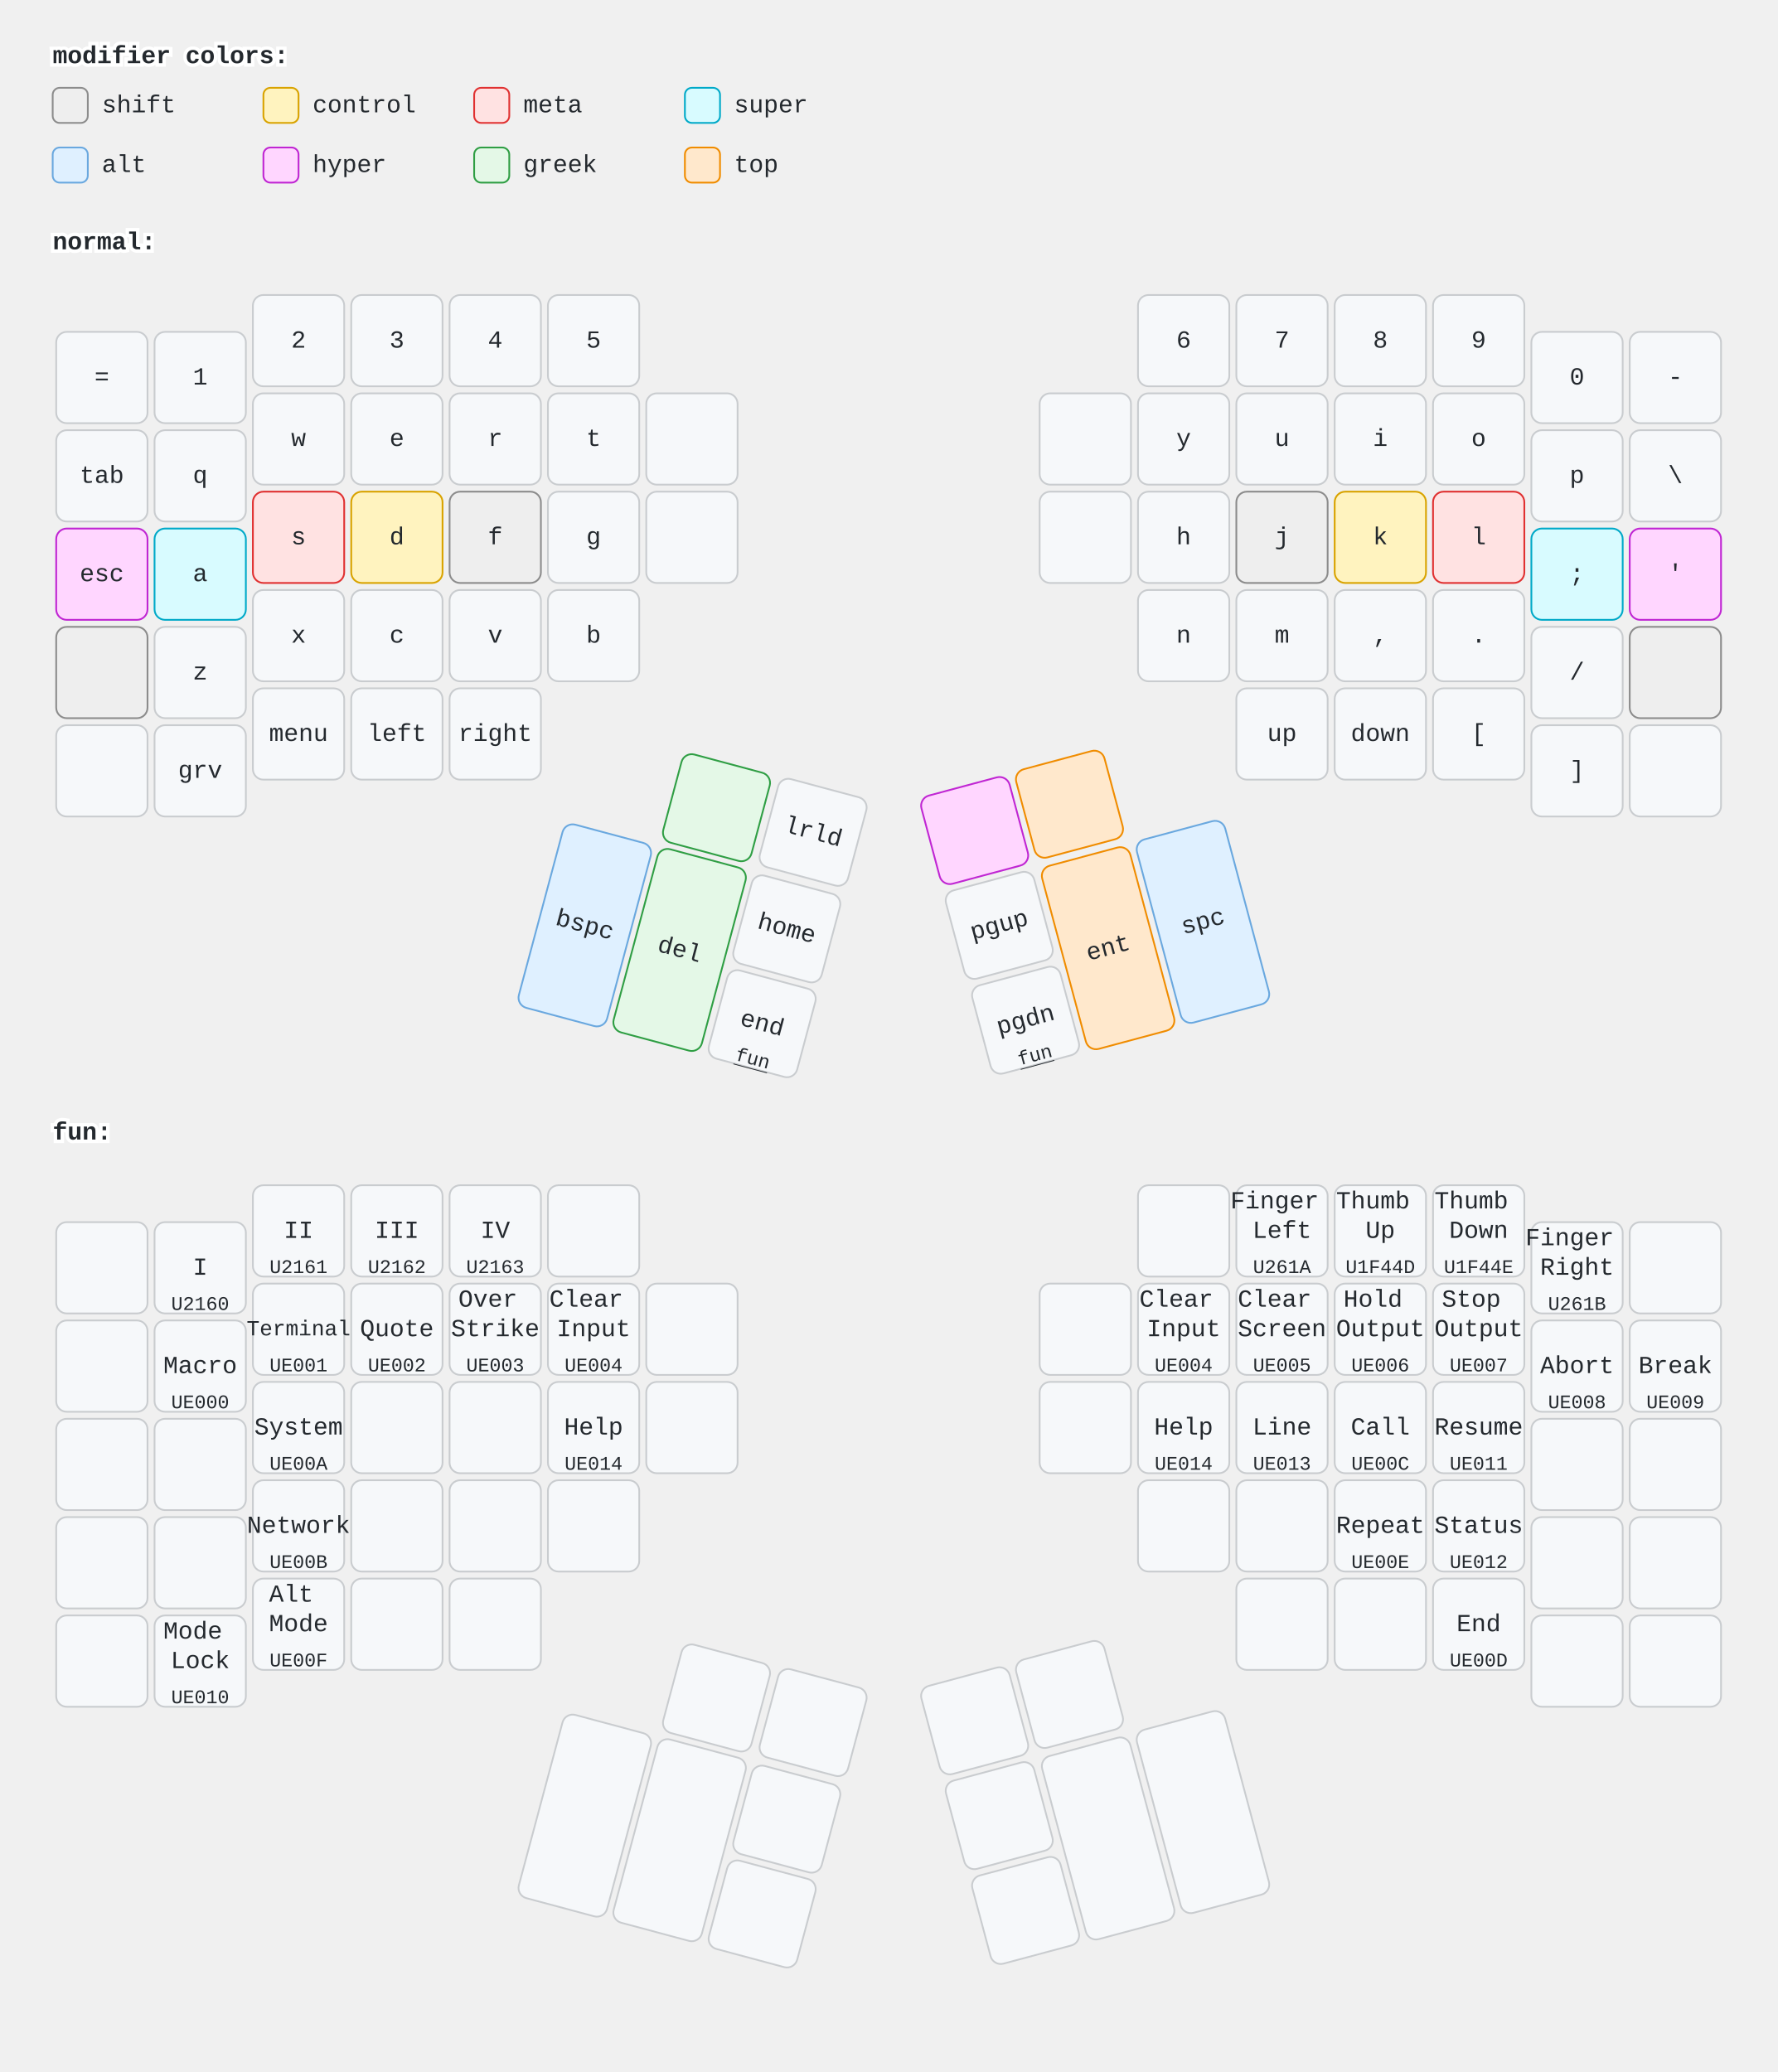
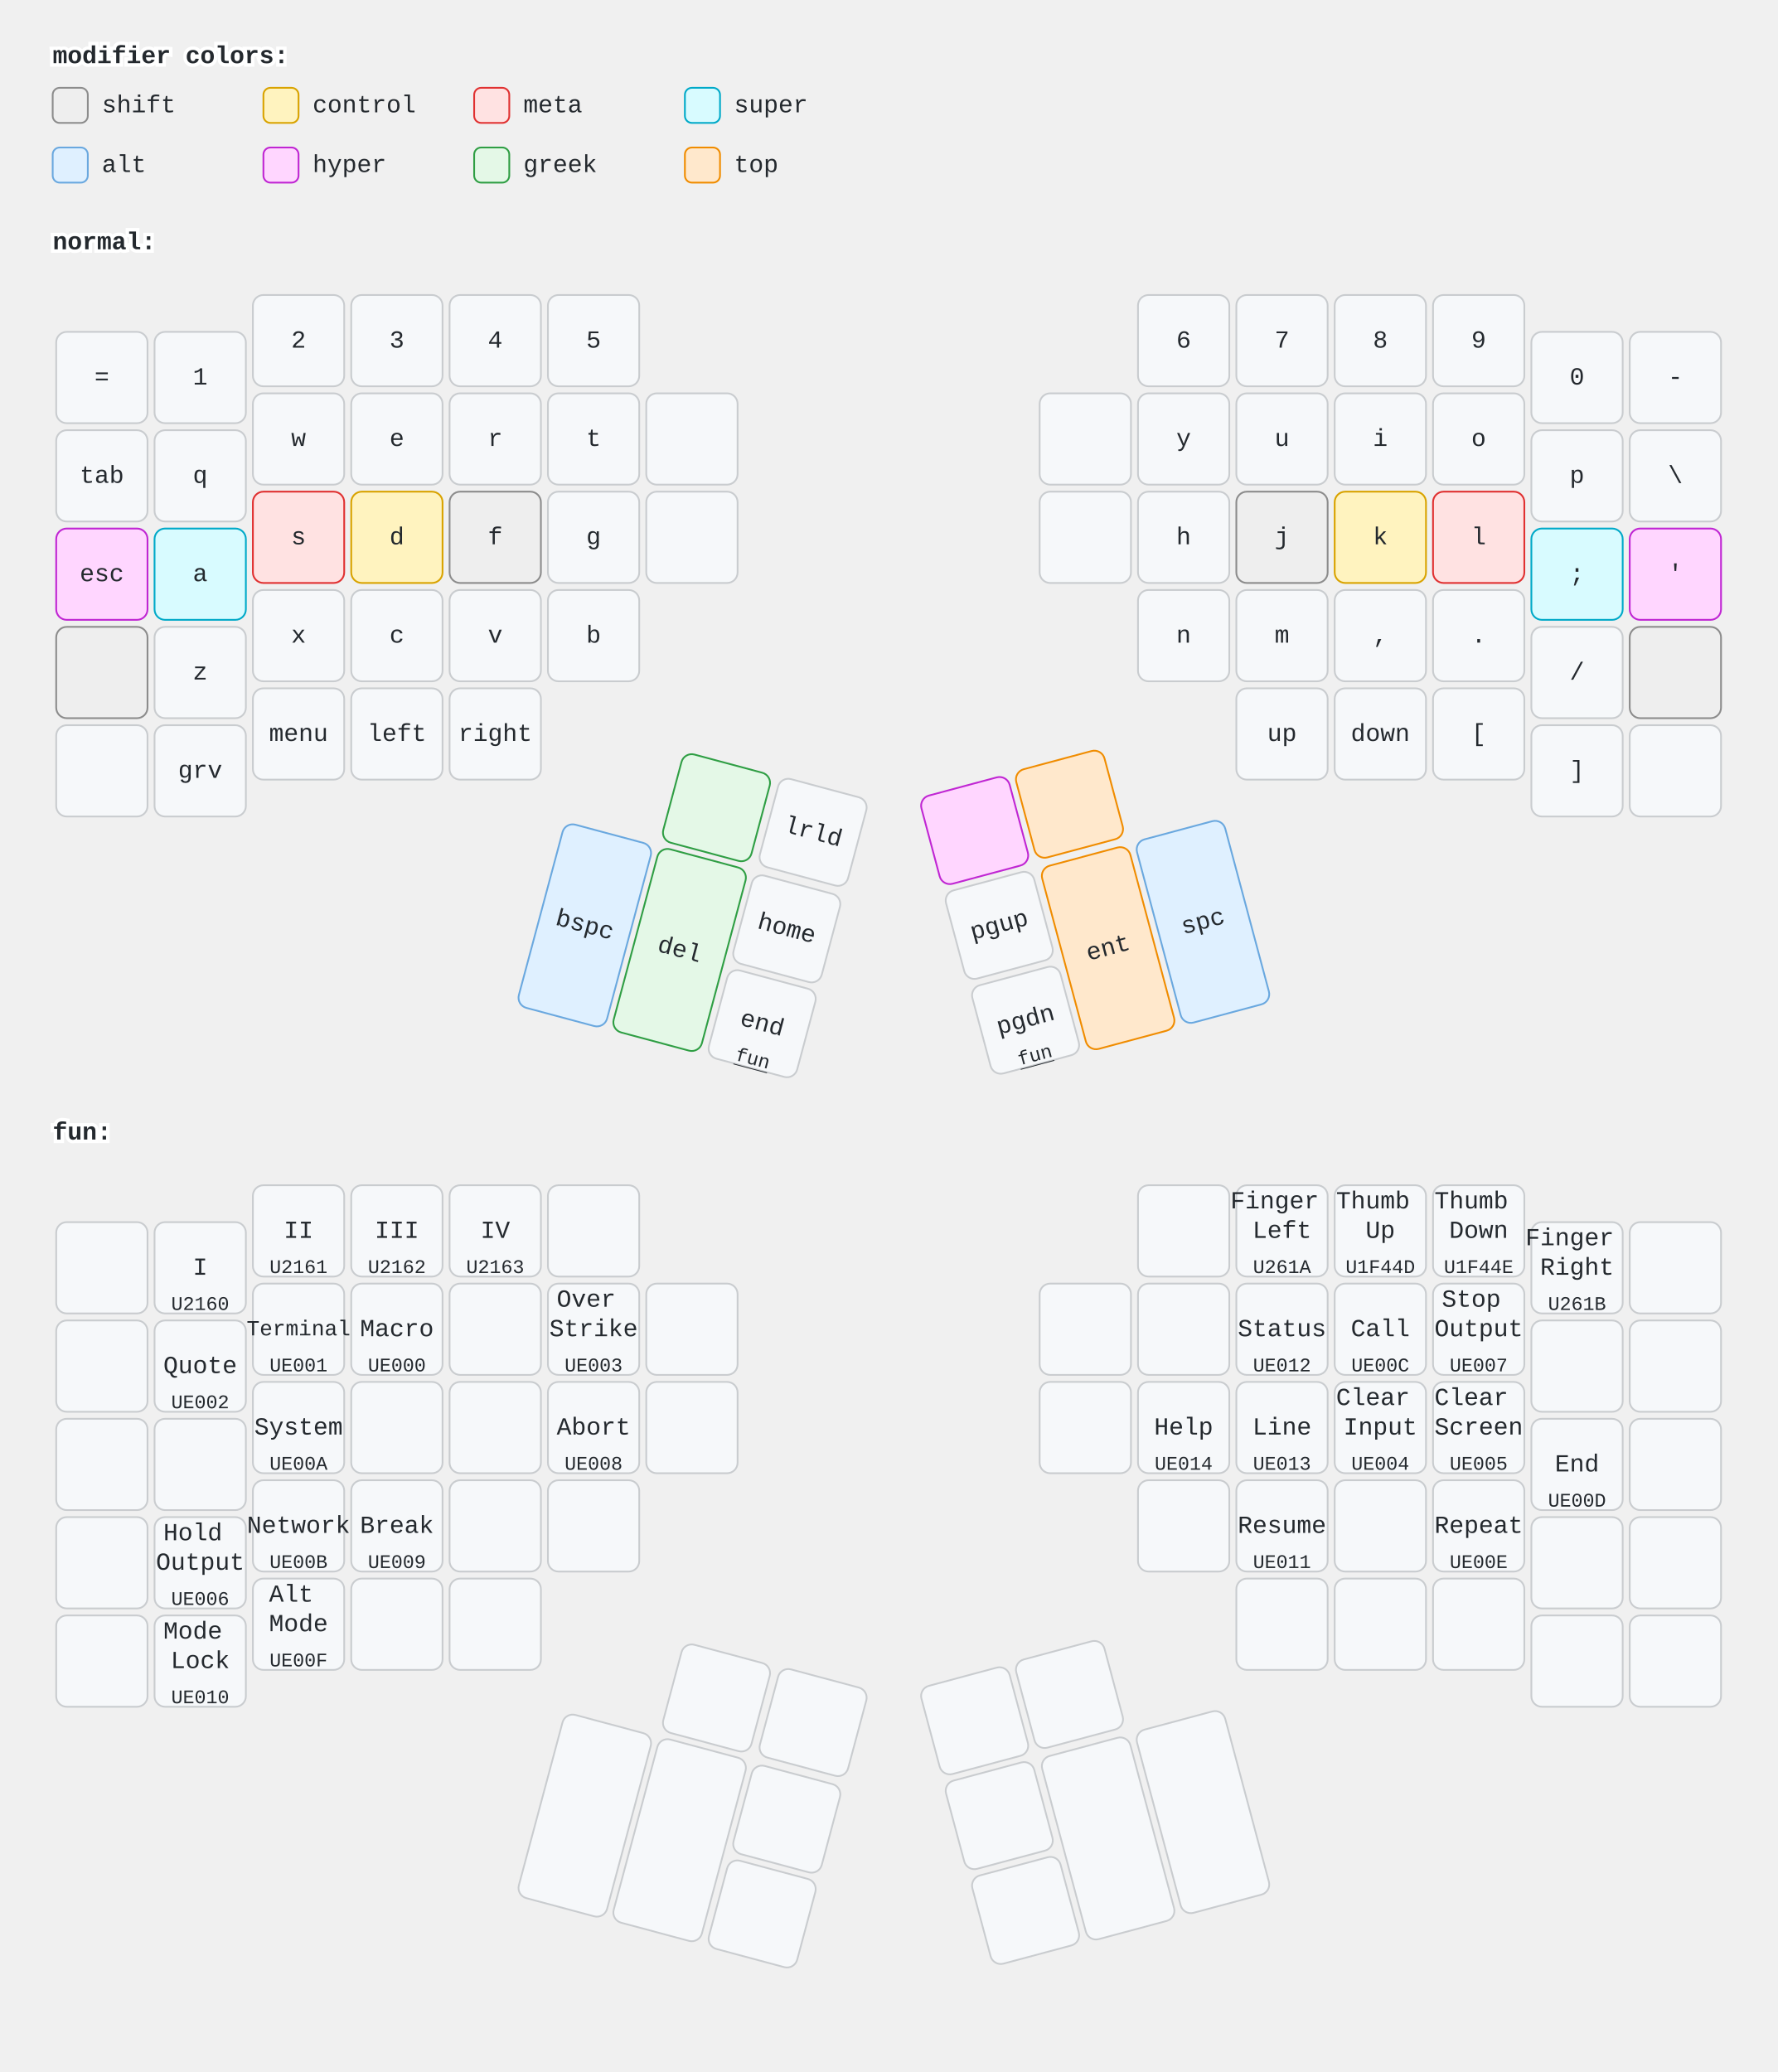
<svg xmlns="http://www.w3.org/2000/svg" width="1012" height="1180" viewBox="0 -110 1012 1180" class="keymap">
  <style>/* inherit to force styles through use tags */
svg path {
    fill: inherit;
}

/* font and background color specifications */
svg.keymap {
    font-family: SFMono-Regular,Consolas,Liberation Mono,Menlo,monospace;
    font-size: 14px;
    font-kerning: normal;
    text-rendering: optimizeLegibility;
    fill: #24292e;
}

/* default key styling */
rect.key {
    fill: #f6f8fa;
}

rect.key, rect.combo {
    stroke: #c9cccf;
    stroke-width: 1;
}

/* default key side styling, only used is draw_key_sides is set */
rect.side {
    filter: brightness(90%);
}

/* color accent for combo boxes */
rect.combo, rect.combo-separate {
    fill: #cdf;
}

/* color accent for held keys */
rect.held, rect.combo.held {
    fill: #fdd;
}

/* color accent for ghost (optional) keys */
rect.ghost, rect.combo.ghost {
    stroke-dasharray: 4, 4;
    stroke-width: 2;
}

text {
    text-anchor: middle;
    dominant-baseline: middle;
}

/* styling for layer labels */
text.label {
    font-weight: bold;
    text-anchor: start;
    stroke: white;
    stroke-width: 4;
    paint-order: stroke;
}

/* styling for optional footer */
text.footer {
    text-anchor: end;
    dominant-baseline: auto;
    stroke: white;
    stroke-width: 4;
    paint-order: stroke;
}

/* styling for combo tap, and key non-tap label text */
text.combo, text.hold, text.shifted, text.left, text.right {
    font-size: 11px;
}

text.hold {
    text-anchor: middle;
    dominant-baseline: auto;
}

text.shifted {
    text-anchor: middle;
    dominant-baseline: hanging;
}

text.left {
    text-anchor: start;
}

text.right {
    text-anchor: end;
}

text.layer-activator {
    text-decoration: underline;
}

/* styling for hold/shifted label text in combo box */
text.combo.hold, text.combo.shifted, text.combo.left, text.combo.right {
    font-size: 8px;
}

/* lighter symbol for transparent keys */
text.trans {
    fill: #7b7e81;
}

/* styling for combo dendrons */
path.combo {
    stroke-width: 1;
    stroke: gray;
    fill: none;
}

/* Start Tabler Icons Cleanup */
/* cannot use height/width with glyphs */
.icon-tabler &gt; path {
    fill: inherit;
    stroke: inherit;
    stroke-width: 2;
}
/* hide tabler's default box */
.icon-tabler &gt; path[stroke="none"][fill="none"] {
    visibility: hidden;
}
/* End Tabler Icons Cleanup */

rect.mod-shift { fill: #eeeeee; stroke: #8c8c8c; }
rect.mod-control { fill: #fff3bf; stroke: #d9a300; }
rect.mod-meta { fill: #ffe2e2; stroke: #e03131; }
rect.mod-super { fill: #d8fbff; stroke: #00a9c8; }
rect.mod-alt { fill: #dff0ff; stroke: #6aa8df; }
rect.mod-hyper { fill: #ffd6ff; stroke: #c026d3; }
rect.mod-greek { fill: #e4f8e7; stroke: #2f9e44; }
rect.mod-top { fill: #ffe8cc; stroke: #f08c00; }</style>
  <g transform="translate(30, -78)" class="modifier-legend">
    <text x="0" y="0" class="label">modifier colors:</text>
    <rect x="0" y="18" width="20" height="20" rx="4" ry="4" fill="#eeeeee" stroke="#8c8c8c" stroke-width="1" />
    <text x="28" y="28" style="text-anchor:start; dominant-baseline:middle">shift</text>
    <rect x="120" y="18" width="20" height="20" rx="4" ry="4" fill="#fff3bf" stroke="#d9a300" stroke-width="1" />
    <text x="148" y="28" style="text-anchor:start; dominant-baseline:middle">control</text>
    <rect x="240" y="18" width="20" height="20" rx="4" ry="4" fill="#ffe2e2" stroke="#e03131" stroke-width="1" />
    <text x="268" y="28" style="text-anchor:start; dominant-baseline:middle">meta</text>
    <rect x="360" y="18" width="20" height="20" rx="4" ry="4" fill="#d8fbff" stroke="#00a9c8" stroke-width="1" />
    <text x="388" y="28" style="text-anchor:start; dominant-baseline:middle">super</text>
    <rect x="0" y="52" width="20" height="20" rx="4" ry="4" fill="#dff0ff" stroke="#6aa8df" stroke-width="1" />
    <text x="28" y="62" style="text-anchor:start; dominant-baseline:middle">alt</text>
    <rect x="120" y="52" width="20" height="20" rx="4" ry="4" fill="#ffd6ff" stroke="#c026d3" stroke-width="1" />
    <text x="148" y="62" style="text-anchor:start; dominant-baseline:middle">hyper</text>
    <rect x="240" y="52" width="20" height="20" rx="4" ry="4" fill="#e4f8e7" stroke="#2f9e44" stroke-width="1" />
    <text x="268" y="62" style="text-anchor:start; dominant-baseline:middle">greek</text>
    <rect x="360" y="52" width="20" height="20" rx="4" ry="4" fill="#ffe8cc" stroke="#f08c00" stroke-width="1" />
    <text x="388" y="62" style="text-anchor:start; dominant-baseline:middle">top</text>
  </g>
  <g transform="translate(30, 0)" class="layer-normal">
    <text x="0" y="28" class="label" id="normal">normal:</text>
    <g transform="translate(0, 56)">
      <g transform="translate(28, 49)" class="key keypos-0">
        <rect rx="6" ry="6" x="-26" y="-26" width="52" height="52" class="key" />
        <text x="0" y="0" class="key tap">=</text>
      </g>
      <g transform="translate(84, 49)" class="key keypos-1">
        <rect rx="6" ry="6" x="-26" y="-26" width="52" height="52" class="key" />
        <text x="0" y="0" class="key tap">1</text>
      </g>
      <g transform="translate(140, 28)" class="key keypos-2">
        <rect rx="6" ry="6" x="-26" y="-26" width="52" height="52" class="key" />
        <text x="0" y="0" class="key tap">2</text>
      </g>
      <g transform="translate(196, 28)" class="key keypos-3">
        <rect rx="6" ry="6" x="-26" y="-26" width="52" height="52" class="key" />
        <text x="0" y="0" class="key tap">3</text>
      </g>
      <g transform="translate(252, 28)" class="key keypos-4">
        <rect rx="6" ry="6" x="-26" y="-26" width="52" height="52" class="key" />
        <text x="0" y="0" class="key tap">4</text>
      </g>
      <g transform="translate(308, 28)" class="key keypos-5">
        <rect rx="6" ry="6" x="-26" y="-26" width="52" height="52" class="key" />
        <text x="0" y="0" class="key tap">5</text>
      </g>
      <g transform="translate(644, 28)" class="key keypos-6">
        <rect rx="6" ry="6" x="-26" y="-26" width="52" height="52" class="key" />
        <text x="0" y="0" class="key tap">6</text>
      </g>
      <g transform="translate(700, 28)" class="key keypos-7">
        <rect rx="6" ry="6" x="-26" y="-26" width="52" height="52" class="key" />
        <text x="0" y="0" class="key tap">7</text>
      </g>
      <g transform="translate(756, 28)" class="key keypos-8">
        <rect rx="6" ry="6" x="-26" y="-26" width="52" height="52" class="key" />
        <text x="0" y="0" class="key tap">8</text>
      </g>
      <g transform="translate(812, 28)" class="key keypos-9">
        <rect rx="6" ry="6" x="-26" y="-26" width="52" height="52" class="key" />
        <text x="0" y="0" class="key tap">9</text>
      </g>
      <g transform="translate(868, 49)" class="key keypos-10">
        <rect rx="6" ry="6" x="-26" y="-26" width="52" height="52" class="key" />
        <text x="0" y="0" class="key tap">0</text>
      </g>
      <g transform="translate(924, 49)" class="key keypos-11">
        <rect rx="6" ry="6" x="-26" y="-26" width="52" height="52" class="key" />
        <text x="0" y="0" class="key tap">-</text>
      </g>
      <g transform="translate(28, 105)" class="key keypos-12">
        <rect rx="6" ry="6" x="-26" y="-26" width="52" height="52" class="key" />
        <text x="0" y="0" class="key tap">tab</text>
      </g>
      <g transform="translate(84, 105)" class="key keypos-13">
        <rect rx="6" ry="6" x="-26" y="-26" width="52" height="52" class="key" />
        <text x="0" y="0" class="key tap">q</text>
      </g>
      <g transform="translate(140, 84)" class="key keypos-14">
        <rect rx="6" ry="6" x="-26" y="-26" width="52" height="52" class="key" />
        <text x="0" y="0" class="key tap">w</text>
      </g>
      <g transform="translate(196, 84)" class="key keypos-15">
        <rect rx="6" ry="6" x="-26" y="-26" width="52" height="52" class="key" />
        <text x="0" y="0" class="key tap">e</text>
      </g>
      <g transform="translate(252, 84)" class="key keypos-16">
        <rect rx="6" ry="6" x="-26" y="-26" width="52" height="52" class="key" />
        <text x="0" y="0" class="key tap">r</text>
      </g>
      <g transform="translate(308, 84)" class="key keypos-17">
        <rect rx="6" ry="6" x="-26" y="-26" width="52" height="52" class="key" />
        <text x="0" y="0" class="key tap">t</text>
      </g>
      <g transform="translate(364, 84)" class="key keypos-18">
        <rect rx="6" ry="6" x="-26" y="-26" width="52" height="52" class="key" />
      </g>
      <g transform="translate(588, 84)" class="key keypos-19">
        <rect rx="6" ry="6" x="-26" y="-26" width="52" height="52" class="key" />
      </g>
      <g transform="translate(644, 84)" class="key keypos-20">
        <rect rx="6" ry="6" x="-26" y="-26" width="52" height="52" class="key" />
        <text x="0" y="0" class="key tap">y</text>
      </g>
      <g transform="translate(700, 84)" class="key keypos-21">
        <rect rx="6" ry="6" x="-26" y="-26" width="52" height="52" class="key" />
        <text x="0" y="0" class="key tap">u</text>
      </g>
      <g transform="translate(756, 84)" class="key keypos-22">
        <rect rx="6" ry="6" x="-26" y="-26" width="52" height="52" class="key" />
        <text x="0" y="0" class="key tap">i</text>
      </g>
      <g transform="translate(812, 84)" class="key keypos-23">
        <rect rx="6" ry="6" x="-26" y="-26" width="52" height="52" class="key" />
        <text x="0" y="0" class="key tap">o</text>
      </g>
      <g transform="translate(868, 105)" class="key keypos-24">
        <rect rx="6" ry="6" x="-26" y="-26" width="52" height="52" class="key" />
        <text x="0" y="0" class="key tap">p</text>
      </g>
      <g transform="translate(924, 105)" class="key keypos-25">
        <rect rx="6" ry="6" x="-26" y="-26" width="52" height="52" class="key" />
        <text x="0" y="0" class="key tap">\</text>
      </g>
      <g transform="translate(28, 161)" class="key mod-hyper keypos-26">
        <rect rx="6" ry="6" x="-26" y="-26" width="52" height="52" class="key mod-hyper" />
        <text x="0" y="0" class="key mod-hyper tap">esc</text>
      </g>
      <g transform="translate(84, 161)" class="key mod-super keypos-27">
        <rect rx="6" ry="6" x="-26" y="-26" width="52" height="52" class="key mod-super" />
        <text x="0" y="0" class="key mod-super tap">a</text>
      </g>
      <g transform="translate(140, 140)" class="key mod-meta keypos-28">
        <rect rx="6" ry="6" x="-26" y="-26" width="52" height="52" class="key mod-meta" />
        <text x="0" y="0" class="key mod-meta tap">s</text>
      </g>
      <g transform="translate(196, 140)" class="key mod-control keypos-29">
        <rect rx="6" ry="6" x="-26" y="-26" width="52" height="52" class="key mod-control" />
        <text x="0" y="0" class="key mod-control tap">d</text>
      </g>
      <g transform="translate(252, 140)" class="key mod-shift keypos-30">
        <rect rx="6" ry="6" x="-26" y="-26" width="52" height="52" class="key mod-shift" />
        <text x="0" y="0" class="key mod-shift tap">f</text>
      </g>
      <g transform="translate(308, 140)" class="key keypos-31">
        <rect rx="6" ry="6" x="-26" y="-26" width="52" height="52" class="key" />
        <text x="0" y="0" class="key tap">g</text>
      </g>
      <g transform="translate(364, 140)" class="key keypos-32">
        <rect rx="6" ry="6" x="-26" y="-26" width="52" height="52" class="key" />
      </g>
      <g transform="translate(588, 140)" class="key keypos-33">
        <rect rx="6" ry="6" x="-26" y="-26" width="52" height="52" class="key" />
      </g>
      <g transform="translate(644, 140)" class="key keypos-34">
        <rect rx="6" ry="6" x="-26" y="-26" width="52" height="52" class="key" />
        <text x="0" y="0" class="key tap">h</text>
      </g>
      <g transform="translate(700, 140)" class="key mod-shift keypos-35">
        <rect rx="6" ry="6" x="-26" y="-26" width="52" height="52" class="key mod-shift" />
        <text x="0" y="0" class="key mod-shift tap">j</text>
      </g>
      <g transform="translate(756, 140)" class="key mod-control keypos-36">
        <rect rx="6" ry="6" x="-26" y="-26" width="52" height="52" class="key mod-control" />
        <text x="0" y="0" class="key mod-control tap">k</text>
      </g>
      <g transform="translate(812, 140)" class="key mod-meta keypos-37">
        <rect rx="6" ry="6" x="-26" y="-26" width="52" height="52" class="key mod-meta" />
        <text x="0" y="0" class="key mod-meta tap">l</text>
      </g>
      <g transform="translate(868, 161)" class="key mod-super keypos-38">
        <rect rx="6" ry="6" x="-26" y="-26" width="52" height="52" class="key mod-super" />
        <text x="0" y="0" class="key mod-super tap">;</text>
      </g>
      <g transform="translate(924, 161)" class="key mod-hyper keypos-39">
        <rect rx="6" ry="6" x="-26" y="-26" width="52" height="52" class="key mod-hyper" />
        <text x="0" y="0" class="key mod-hyper tap">'</text>
      </g>
      <g transform="translate(28, 217)" class="key mod-shift keypos-40">
        <rect rx="6" ry="6" x="-26" y="-26" width="52" height="52" class="key mod-shift" />
      </g>
      <g transform="translate(84, 217)" class="key keypos-41">
        <rect rx="6" ry="6" x="-26" y="-26" width="52" height="52" class="key" />
        <text x="0" y="0" class="key tap">z</text>
      </g>
      <g transform="translate(140, 196)" class="key keypos-42">
        <rect rx="6" ry="6" x="-26" y="-26" width="52" height="52" class="key" />
        <text x="0" y="0" class="key tap">x</text>
      </g>
      <g transform="translate(196, 196)" class="key keypos-43">
        <rect rx="6" ry="6" x="-26" y="-26" width="52" height="52" class="key" />
        <text x="0" y="0" class="key tap">c</text>
      </g>
      <g transform="translate(252, 196)" class="key keypos-44">
        <rect rx="6" ry="6" x="-26" y="-26" width="52" height="52" class="key" />
        <text x="0" y="0" class="key tap">v</text>
      </g>
      <g transform="translate(308, 196)" class="key keypos-45">
        <rect rx="6" ry="6" x="-26" y="-26" width="52" height="52" class="key" />
        <text x="0" y="0" class="key tap">b</text>
      </g>
      <g transform="translate(644, 196)" class="key keypos-46">
        <rect rx="6" ry="6" x="-26" y="-26" width="52" height="52" class="key" />
        <text x="0" y="0" class="key tap">n</text>
      </g>
      <g transform="translate(700, 196)" class="key keypos-47">
        <rect rx="6" ry="6" x="-26" y="-26" width="52" height="52" class="key" />
        <text x="0" y="0" class="key tap">m</text>
      </g>
      <g transform="translate(756, 196)" class="key keypos-48">
        <rect rx="6" ry="6" x="-26" y="-26" width="52" height="52" class="key" />
        <text x="0" y="0" class="key tap">,</text>
      </g>
      <g transform="translate(812, 196)" class="key keypos-49">
        <rect rx="6" ry="6" x="-26" y="-26" width="52" height="52" class="key" />
        <text x="0" y="0" class="key tap">.</text>
      </g>
      <g transform="translate(868, 217)" class="key keypos-50">
        <rect rx="6" ry="6" x="-26" y="-26" width="52" height="52" class="key" />
        <text x="0" y="0" class="key tap">/</text>
      </g>
      <g transform="translate(924, 217)" class="key mod-shift keypos-51">
        <rect rx="6" ry="6" x="-26" y="-26" width="52" height="52" class="key mod-shift" />
      </g>
      <g transform="translate(28, 273)" class="key keypos-52">
        <rect rx="6" ry="6" x="-26" y="-26" width="52" height="52" class="key" />
      </g>
      <g transform="translate(84, 273)" class="key keypos-53">
        <rect rx="6" ry="6" x="-26" y="-26" width="52" height="52" class="key" />
        <text x="0" y="0" class="key tap">grv</text>
      </g>
      <g transform="translate(140, 252)" class="key keypos-54">
        <rect rx="6" ry="6" x="-26" y="-26" width="52" height="52" class="key" />
        <text x="0" y="0" class="key tap">menu</text>
      </g>
      <g transform="translate(196, 252)" class="key keypos-55">
        <rect rx="6" ry="6" x="-26" y="-26" width="52" height="52" class="key" />
        <text x="0" y="0" class="key tap">left</text>
      </g>
      <g transform="translate(252, 252)" class="key keypos-56">
        <rect rx="6" ry="6" x="-26" y="-26" width="52" height="52" class="key" />
        <text x="0" y="0" class="key tap">right</text>
      </g>
      <g transform="translate(700, 252)" class="key keypos-57">
        <rect rx="6" ry="6" x="-26" y="-26" width="52" height="52" class="key" />
        <text x="0" y="0" class="key tap">up</text>
      </g>
      <g transform="translate(756, 252)" class="key keypos-58">
        <rect rx="6" ry="6" x="-26" y="-26" width="52" height="52" class="key" />
        <text x="0" y="0" class="key tap">down</text>
      </g>
      <g transform="translate(812, 252)" class="key keypos-59">
        <rect rx="6" ry="6" x="-26" y="-26" width="52" height="52" class="key" />
        <text x="0" y="0" class="key tap">[</text>
      </g>
      <g transform="translate(868, 273)" class="key keypos-60">
        <rect rx="6" ry="6" x="-26" y="-26" width="52" height="52" class="key" />
        <text x="0" y="0" class="key tap">]</text>
      </g>
      <g transform="translate(924, 273)" class="key keypos-61">
        <rect rx="6" ry="6" x="-26" y="-26" width="52" height="52" class="key" />
      </g>
      <g transform="translate(378, 294) rotate(15.0)" class="key mod-greek keypos-62">
        <rect rx="6" ry="6" x="-26" y="-26" width="52" height="52" class="key mod-greek" />
      </g>
      <g transform="translate(433, 308) rotate(15.0)" class="key keypos-63">
        <rect rx="6" ry="6" x="-26" y="-26" width="52" height="52" class="key" />
        <text x="0" y="0" class="key tap">lrld</text>
      </g>
      <g transform="translate(525, 307) rotate(-15.0)" class="key mod-hyper keypos-64">
        <rect rx="6" ry="6" x="-26" y="-26" width="52" height="52" class="key mod-hyper" />
      </g>
      <g transform="translate(579, 292) rotate(-15.0)" class="key mod-top keypos-65">
        <rect rx="6" ry="6" x="-26" y="-26" width="52" height="52" class="key mod-top" />
      </g>
      <g transform="translate(303, 361) rotate(15.0)" class="key mod-alt keypos-66">
        <rect rx="6" ry="6" x="-26" y="-54" width="52" height="108" class="key mod-alt" />
        <text x="0" y="0" class="key mod-alt tap">bspc</text>
      </g>
      <g transform="translate(357, 375) rotate(15.0)" class="key mod-greek keypos-67">
        <rect rx="6" ry="6" x="-26" y="-54" width="52" height="108" class="key mod-greek" />
        <text x="0" y="0" class="key mod-greek tap">del</text>
      </g>
      <g transform="translate(418, 363) rotate(15.0)" class="key keypos-68">
        <rect rx="6" ry="6" x="-26" y="-26" width="52" height="52" class="key" />
        <text x="0" y="0" class="key tap">home</text>
      </g>
      <g transform="translate(404, 417) rotate(15.0)" class="key keypos-69">
        <rect rx="6" ry="6" x="-26" y="-26" width="52" height="52" class="key" />
        <text x="0" y="0" class="key tap">end</text>
        <a href="#fun">
          <text x="0" y="24" class="key hold layer-activator">fun</text>
        </a>
      </g>
      <g transform="translate(539, 361) rotate(-15.0)" class="key keypos-70">
        <rect rx="6" ry="6" x="-26" y="-26" width="52" height="52" class="key" />
        <text x="0" y="0" class="key tap">pgup</text>
      </g>
      <g transform="translate(554, 415) rotate(-15.0)" class="key keypos-71">
        <rect rx="6" ry="6" x="-26" y="-26" width="52" height="52" class="key" />
        <text x="0" y="0" class="key tap">pgdn</text>
        <a href="#fun">
          <text x="0" y="24" class="key hold layer-activator">fun</text>
        </a>
      </g>
      <g transform="translate(601, 374) rotate(-15.0)" class="key mod-top keypos-72">
        <rect rx="6" ry="6" x="-26" y="-54" width="52" height="108" class="key mod-top" />
        <text x="0" y="0" class="key mod-top tap">ent</text>
      </g>
      <g transform="translate(655, 359) rotate(-15.0)" class="key mod-alt keypos-73">
        <rect rx="6" ry="6" x="-26" y="-54" width="52" height="108" class="key mod-alt" />
        <text x="0" y="0" class="key mod-alt tap">spc</text>
      </g>
    </g>
  </g>
  <g transform="translate(30, 507)" class="layer-fun">
    <text x="0" y="28" class="label" id="fun">fun:</text>
    <g transform="translate(0, 56)">
      <g transform="translate(28, 49)" class="key keypos-0">
        <rect rx="6" ry="6" x="-26" y="-26" width="52" height="52" class="key" />
      </g>
      <g transform="translate(84, 49)" class="key keypos-1">
        <rect rx="6" ry="6" x="-26" y="-26" width="52" height="52" class="key" />
        <text x="0" y="0" class="key tap">I</text>
        <text x="0" y="24" class="key hold">U2160</text>
      </g>
      <g transform="translate(140, 28)" class="key keypos-2">
        <rect rx="6" ry="6" x="-26" y="-26" width="52" height="52" class="key" />
        <text x="0" y="0" class="key tap">II</text>
        <text x="0" y="24" class="key hold">U2161</text>
      </g>
      <g transform="translate(196, 28)" class="key keypos-3">
        <rect rx="6" ry="6" x="-26" y="-26" width="52" height="52" class="key" />
        <text x="0" y="0" class="key tap">III</text>
        <text x="0" y="24" class="key hold">U2162</text>
      </g>
      <g transform="translate(252, 28)" class="key keypos-4">
        <rect rx="6" ry="6" x="-26" y="-26" width="52" height="52" class="key" />
        <text x="0" y="0" class="key tap">IV</text>
        <text x="0" y="24" class="key hold">U2163</text>
      </g>
      <g transform="translate(308, 28)" class="key keypos-5">
        <rect rx="6" ry="6" x="-26" y="-26" width="52" height="52" class="key" />
      </g>
      <g transform="translate(644, 28)" class="key keypos-6">
        <rect rx="6" ry="6" x="-26" y="-26" width="52" height="52" class="key" />
      </g>
      <g transform="translate(700, 28)" class="key keypos-7">
        <rect rx="6" ry="6" x="-26" y="-26" width="52" height="52" class="key" />
        <text x="0" y="0" class="key tap">
          <tspan x="0" dy="-1.2em">Finger</tspan>
          <tspan x="0" dy="1.2em">Left</tspan>
        </text>
        <text x="0" y="24" class="key hold">U261A</text>
      </g>
      <g transform="translate(756, 28)" class="key keypos-8">
        <rect rx="6" ry="6" x="-26" y="-26" width="52" height="52" class="key" />
        <text x="0" y="0" class="key tap">
          <tspan x="0" dy="-1.2em">Thumb</tspan>
          <tspan x="0" dy="1.2em">Up</tspan>
        </text>
        <text x="0" y="24" class="key hold">U1F44D</text>
      </g>
      <g transform="translate(812, 28)" class="key keypos-9">
        <rect rx="6" ry="6" x="-26" y="-26" width="52" height="52" class="key" />
        <text x="0" y="0" class="key tap">
          <tspan x="0" dy="-1.2em">Thumb</tspan>
          <tspan x="0" dy="1.2em">Down</tspan>
        </text>
        <text x="0" y="24" class="key hold">U1F44E</text>
      </g>
      <g transform="translate(868, 49)" class="key keypos-10">
        <rect rx="6" ry="6" x="-26" y="-26" width="52" height="52" class="key" />
        <text x="0" y="0" class="key tap">
          <tspan x="0" dy="-1.2em">Finger</tspan>
          <tspan x="0" dy="1.2em">Right</tspan>
        </text>
        <text x="0" y="24" class="key hold">U261B</text>
      </g>
      <g transform="translate(924, 49)" class="key keypos-11">
        <rect rx="6" ry="6" x="-26" y="-26" width="52" height="52" class="key" />
      </g>
      <g transform="translate(28, 105)" class="key keypos-12">
        <rect rx="6" ry="6" x="-26" y="-26" width="52" height="52" class="key" />
      </g>
      <g transform="translate(84, 105)" class="key keypos-13">
        <rect rx="6" ry="6" x="-26" y="-26" width="52" height="52" class="key" />
+         <text x="0" y="0" class="key tap">Quote</text>
+         <text x="0" y="24" class="key hold">UE002</text>
+       </g>
+       <g transform="translate(140, 84)" class="key keypos-14">
+         <rect rx="6" ry="6" x="-26" y="-26" width="52" height="52" class="key" />
+         <text x="0" y="0" class="key tap">
+           <tspan style="font-size: 88%">Terminal</tspan>
+         </text>
+         <text x="0" y="24" class="key hold">UE001</text>
+       </g>
+       <g transform="translate(196, 84)" class="key keypos-15">
+         <rect rx="6" ry="6" x="-26" y="-26" width="52" height="52" class="key" />
        <text x="0" y="0" class="key tap">Macro</text>
        <text x="0" y="24" class="key hold">UE000</text>
      </g>
-       <g transform="translate(140, 84)" class="key keypos-14">
-         <rect rx="6" ry="6" x="-26" y="-26" width="52" height="52" class="key" />
-         <text x="0" y="0" class="key tap">
-           <tspan style="font-size: 88%">Terminal</tspan>
-         </text>
-         <text x="0" y="24" class="key hold">UE001</text>
-       </g>
-       <g transform="translate(196, 84)" class="key keypos-15">
-         <rect rx="6" ry="6" x="-26" y="-26" width="52" height="52" class="key" />
-         <text x="0" y="0" class="key tap">Quote</text>
-         <text x="0" y="24" class="key hold">UE002</text>
-       </g>
      <g transform="translate(252, 84)" class="key keypos-16">
+         <rect rx="6" ry="6" x="-26" y="-26" width="52" height="52" class="key" />
+       </g>
+       <g transform="translate(308, 84)" class="key keypos-17">
        <rect rx="6" ry="6" x="-26" y="-26" width="52" height="52" class="key" />
        <text x="0" y="0" class="key tap">
          <tspan x="0" dy="-1.2em">Over</tspan>
          <tspan x="0" dy="1.2em">Strike</tspan>
        </text>
        <text x="0" y="24" class="key hold">UE003</text>
      </g>
-       <g transform="translate(308, 84)" class="key keypos-17">
+       <g transform="translate(364, 84)" class="key keypos-18">
+         <rect rx="6" ry="6" x="-26" y="-26" width="52" height="52" class="key" />
+       </g>
+       <g transform="translate(588, 84)" class="key keypos-19">
+         <rect rx="6" ry="6" x="-26" y="-26" width="52" height="52" class="key" />
+       </g>
+       <g transform="translate(644, 84)" class="key keypos-20">
+         <rect rx="6" ry="6" x="-26" y="-26" width="52" height="52" class="key" />
+       </g>
+       <g transform="translate(700, 84)" class="key keypos-21">
+         <rect rx="6" ry="6" x="-26" y="-26" width="52" height="52" class="key" />
+         <text x="0" y="0" class="key tap">Status</text>
+         <text x="0" y="24" class="key hold">UE012</text>
+       </g>
+       <g transform="translate(756, 84)" class="key keypos-22">
+         <rect rx="6" ry="6" x="-26" y="-26" width="52" height="52" class="key" />
+         <text x="0" y="0" class="key tap">Call</text>
+         <text x="0" y="24" class="key hold">UE00C</text>
+       </g>
+       <g transform="translate(812, 84)" class="key keypos-23">
+         <rect rx="6" ry="6" x="-26" y="-26" width="52" height="52" class="key" />
+         <text x="0" y="0" class="key tap">
+           <tspan x="0" dy="-1.2em">Stop</tspan>
+           <tspan x="0" dy="1.2em">Output</tspan>
+         </text>
+         <text x="0" y="24" class="key hold">UE007</text>
+       </g>
+       <g transform="translate(868, 105)" class="key keypos-24">
+         <rect rx="6" ry="6" x="-26" y="-26" width="52" height="52" class="key" />
+       </g>
+       <g transform="translate(924, 105)" class="key keypos-25">
+         <rect rx="6" ry="6" x="-26" y="-26" width="52" height="52" class="key" />
+       </g>
+       <g transform="translate(28, 161)" class="key keypos-26">
+         <rect rx="6" ry="6" x="-26" y="-26" width="52" height="52" class="key" />
+       </g>
+       <g transform="translate(84, 161)" class="key keypos-27">
+         <rect rx="6" ry="6" x="-26" y="-26" width="52" height="52" class="key" />
+       </g>
+       <g transform="translate(140, 140)" class="key keypos-28">
+         <rect rx="6" ry="6" x="-26" y="-26" width="52" height="52" class="key" />
+         <text x="0" y="0" class="key tap">System</text>
+         <text x="0" y="24" class="key hold">UE00A</text>
+       </g>
+       <g transform="translate(196, 140)" class="key keypos-29">
+         <rect rx="6" ry="6" x="-26" y="-26" width="52" height="52" class="key" />
+       </g>
+       <g transform="translate(252, 140)" class="key keypos-30">
+         <rect rx="6" ry="6" x="-26" y="-26" width="52" height="52" class="key" />
+       </g>
+       <g transform="translate(308, 140)" class="key keypos-31">
+         <rect rx="6" ry="6" x="-26" y="-26" width="52" height="52" class="key" />
+         <text x="0" y="0" class="key tap">Abort</text>
+         <text x="0" y="24" class="key hold">UE008</text>
+       </g>
+       <g transform="translate(364, 140)" class="key keypos-32">
+         <rect rx="6" ry="6" x="-26" y="-26" width="52" height="52" class="key" />
+       </g>
+       <g transform="translate(588, 140)" class="key keypos-33">
+         <rect rx="6" ry="6" x="-26" y="-26" width="52" height="52" class="key" />
+       </g>
+       <g transform="translate(644, 140)" class="key keypos-34">
+         <rect rx="6" ry="6" x="-26" y="-26" width="52" height="52" class="key" />
+         <text x="0" y="0" class="key tap">Help</text>
+         <text x="0" y="24" class="key hold">UE014</text>
+       </g>
+       <g transform="translate(700, 140)" class="key keypos-35">
+         <rect rx="6" ry="6" x="-26" y="-26" width="52" height="52" class="key" />
+         <text x="0" y="0" class="key tap">Line</text>
+         <text x="0" y="24" class="key hold">UE013</text>
+       </g>
+       <g transform="translate(756, 140)" class="key keypos-36">
        <rect rx="6" ry="6" x="-26" y="-26" width="52" height="52" class="key" />
        <text x="0" y="0" class="key tap">
          <tspan x="0" dy="-1.2em">Clear</tspan>
          <tspan x="0" dy="1.2em">Input</tspan>
        </text>
        <text x="0" y="24" class="key hold">UE004</text>
      </g>
-       <g transform="translate(364, 84)" class="key keypos-18">
-         <rect rx="6" ry="6" x="-26" y="-26" width="52" height="52" class="key" />
-       </g>
-       <g transform="translate(588, 84)" class="key keypos-19">
-         <rect rx="6" ry="6" x="-26" y="-26" width="52" height="52" class="key" />
-       </g>
-       <g transform="translate(644, 84)" class="key keypos-20">
-         <rect rx="6" ry="6" x="-26" y="-26" width="52" height="52" class="key" />
-         <text x="0" y="0" class="key tap">
-           <tspan x="0" dy="-1.2em">Clear</tspan>
-           <tspan x="0" dy="1.2em">Input</tspan>
-         </text>
-         <text x="0" y="24" class="key hold">UE004</text>
-       </g>
-       <g transform="translate(700, 84)" class="key keypos-21">
+       <g transform="translate(812, 140)" class="key keypos-37">
        <rect rx="6" ry="6" x="-26" y="-26" width="52" height="52" class="key" />
        <text x="0" y="0" class="key tap">
          <tspan x="0" dy="-1.2em">Clear</tspan>
          <tspan x="0" dy="1.2em">Screen</tspan>
        </text>
        <text x="0" y="24" class="key hold">UE005</text>
      </g>
-       <g transform="translate(756, 84)" class="key keypos-22">
+       <g transform="translate(868, 161)" class="key keypos-38">
+         <rect rx="6" ry="6" x="-26" y="-26" width="52" height="52" class="key" />
+         <text x="0" y="0" class="key tap">End</text>
+         <text x="0" y="24" class="key hold">UE00D</text>
+       </g>
+       <g transform="translate(924, 161)" class="key keypos-39">
+         <rect rx="6" ry="6" x="-26" y="-26" width="52" height="52" class="key" />
+       </g>
+       <g transform="translate(28, 217)" class="key keypos-40">
+         <rect rx="6" ry="6" x="-26" y="-26" width="52" height="52" class="key" />
+       </g>
+       <g transform="translate(84, 217)" class="key keypos-41">
        <rect rx="6" ry="6" x="-26" y="-26" width="52" height="52" class="key" />
        <text x="0" y="0" class="key tap">
          <tspan x="0" dy="-1.2em">Hold</tspan>
          <tspan x="0" dy="1.2em">Output</tspan>
        </text>
        <text x="0" y="24" class="key hold">UE006</text>
      </g>
-       <g transform="translate(812, 84)" class="key keypos-23">
-         <rect rx="6" ry="6" x="-26" y="-26" width="52" height="52" class="key" />
-         <text x="0" y="0" class="key tap">
-           <tspan x="0" dy="-1.2em">Stop</tspan>
-           <tspan x="0" dy="1.2em">Output</tspan>
-         </text>
-         <text x="0" y="24" class="key hold">UE007</text>
-       </g>
-       <g transform="translate(868, 105)" class="key keypos-24">
-         <rect rx="6" ry="6" x="-26" y="-26" width="52" height="52" class="key" />
-         <text x="0" y="0" class="key tap">Abort</text>
-         <text x="0" y="24" class="key hold">UE008</text>
-       </g>
-       <g transform="translate(924, 105)" class="key keypos-25">
+       <g transform="translate(140, 196)" class="key keypos-42">
+         <rect rx="6" ry="6" x="-26" y="-26" width="52" height="52" class="key" />
+         <text x="0" y="0" class="key tap">Network</text>
+         <text x="0" y="24" class="key hold">UE00B</text>
+       </g>
+       <g transform="translate(196, 196)" class="key keypos-43">
        <rect rx="6" ry="6" x="-26" y="-26" width="52" height="52" class="key" />
        <text x="0" y="0" class="key tap">Break</text>
        <text x="0" y="24" class="key hold">UE009</text>
      </g>
-       <g transform="translate(28, 161)" class="key keypos-26">
-         <rect rx="6" ry="6" x="-26" y="-26" width="52" height="52" class="key" />
-       </g>
-       <g transform="translate(84, 161)" class="key keypos-27">
-         <rect rx="6" ry="6" x="-26" y="-26" width="52" height="52" class="key" />
-       </g>
-       <g transform="translate(140, 140)" class="key keypos-28">
-         <rect rx="6" ry="6" x="-26" y="-26" width="52" height="52" class="key" />
-         <text x="0" y="0" class="key tap">System</text>
-         <text x="0" y="24" class="key hold">UE00A</text>
-       </g>
-       <g transform="translate(196, 140)" class="key keypos-29">
-         <rect rx="6" ry="6" x="-26" y="-26" width="52" height="52" class="key" />
-       </g>
-       <g transform="translate(252, 140)" class="key keypos-30">
-         <rect rx="6" ry="6" x="-26" y="-26" width="52" height="52" class="key" />
-       </g>
-       <g transform="translate(308, 140)" class="key keypos-31">
-         <rect rx="6" ry="6" x="-26" y="-26" width="52" height="52" class="key" />
-         <text x="0" y="0" class="key tap">Help</text>
-         <text x="0" y="24" class="key hold">UE014</text>
-       </g>
-       <g transform="translate(364, 140)" class="key keypos-32">
-         <rect rx="6" ry="6" x="-26" y="-26" width="52" height="52" class="key" />
-       </g>
-       <g transform="translate(588, 140)" class="key keypos-33">
-         <rect rx="6" ry="6" x="-26" y="-26" width="52" height="52" class="key" />
-       </g>
-       <g transform="translate(644, 140)" class="key keypos-34">
-         <rect rx="6" ry="6" x="-26" y="-26" width="52" height="52" class="key" />
-         <text x="0" y="0" class="key tap">Help</text>
-         <text x="0" y="24" class="key hold">UE014</text>
-       </g>
-       <g transform="translate(700, 140)" class="key keypos-35">
-         <rect rx="6" ry="6" x="-26" y="-26" width="52" height="52" class="key" />
-         <text x="0" y="0" class="key tap">Line</text>
-         <text x="0" y="24" class="key hold">UE013</text>
-       </g>
-       <g transform="translate(756, 140)" class="key keypos-36">
-         <rect rx="6" ry="6" x="-26" y="-26" width="52" height="52" class="key" />
-         <text x="0" y="0" class="key tap">Call</text>
-         <text x="0" y="24" class="key hold">UE00C</text>
-       </g>
-       <g transform="translate(812, 140)" class="key keypos-37">
+       <g transform="translate(252, 196)" class="key keypos-44">
+         <rect rx="6" ry="6" x="-26" y="-26" width="52" height="52" class="key" />
+       </g>
+       <g transform="translate(308, 196)" class="key keypos-45">
+         <rect rx="6" ry="6" x="-26" y="-26" width="52" height="52" class="key" />
+       </g>
+       <g transform="translate(644, 196)" class="key keypos-46">
+         <rect rx="6" ry="6" x="-26" y="-26" width="52" height="52" class="key" />
+       </g>
+       <g transform="translate(700, 196)" class="key keypos-47">
        <rect rx="6" ry="6" x="-26" y="-26" width="52" height="52" class="key" />
        <text x="0" y="0" class="key tap">Resume</text>
        <text x="0" y="24" class="key hold">UE011</text>
      </g>
-       <g transform="translate(868, 161)" class="key keypos-38">
-         <rect rx="6" ry="6" x="-26" y="-26" width="52" height="52" class="key" />
-       </g>
-       <g transform="translate(924, 161)" class="key keypos-39">
-         <rect rx="6" ry="6" x="-26" y="-26" width="52" height="52" class="key" />
-       </g>
-       <g transform="translate(28, 217)" class="key keypos-40">
-         <rect rx="6" ry="6" x="-26" y="-26" width="52" height="52" class="key" />
-       </g>
-       <g transform="translate(84, 217)" class="key keypos-41">
-         <rect rx="6" ry="6" x="-26" y="-26" width="52" height="52" class="key" />
-       </g>
-       <g transform="translate(140, 196)" class="key keypos-42">
-         <rect rx="6" ry="6" x="-26" y="-26" width="52" height="52" class="key" />
-         <text x="0" y="0" class="key tap">Network</text>
-         <text x="0" y="24" class="key hold">UE00B</text>
-       </g>
-       <g transform="translate(196, 196)" class="key keypos-43">
-         <rect rx="6" ry="6" x="-26" y="-26" width="52" height="52" class="key" />
-       </g>
-       <g transform="translate(252, 196)" class="key keypos-44">
-         <rect rx="6" ry="6" x="-26" y="-26" width="52" height="52" class="key" />
-       </g>
-       <g transform="translate(308, 196)" class="key keypos-45">
-         <rect rx="6" ry="6" x="-26" y="-26" width="52" height="52" class="key" />
-       </g>
-       <g transform="translate(644, 196)" class="key keypos-46">
-         <rect rx="6" ry="6" x="-26" y="-26" width="52" height="52" class="key" />
-       </g>
-       <g transform="translate(700, 196)" class="key keypos-47">
-         <rect rx="6" ry="6" x="-26" y="-26" width="52" height="52" class="key" />
-       </g>
      <g transform="translate(756, 196)" class="key keypos-48">
+         <rect rx="6" ry="6" x="-26" y="-26" width="52" height="52" class="key" />
+       </g>
+       <g transform="translate(812, 196)" class="key keypos-49">
        <rect rx="6" ry="6" x="-26" y="-26" width="52" height="52" class="key" />
        <text x="0" y="0" class="key tap">Repeat</text>
        <text x="0" y="24" class="key hold">UE00E</text>
      </g>
-       <g transform="translate(812, 196)" class="key keypos-49">
-         <rect rx="6" ry="6" x="-26" y="-26" width="52" height="52" class="key" />
-         <text x="0" y="0" class="key tap">Status</text>
-         <text x="0" y="24" class="key hold">UE012</text>
-       </g>
      <g transform="translate(868, 217)" class="key keypos-50">
        <rect rx="6" ry="6" x="-26" y="-26" width="52" height="52" class="key" />
      </g>
      <g transform="translate(924, 217)" class="key keypos-51">
        <rect rx="6" ry="6" x="-26" y="-26" width="52" height="52" class="key" />
      </g>
      <g transform="translate(28, 273)" class="key keypos-52">
        <rect rx="6" ry="6" x="-26" y="-26" width="52" height="52" class="key" />
      </g>
      <g transform="translate(84, 273)" class="key keypos-53">
        <rect rx="6" ry="6" x="-26" y="-26" width="52" height="52" class="key" />
        <text x="0" y="0" class="key tap">
          <tspan x="0" dy="-1.2em">Mode</tspan>
          <tspan x="0" dy="1.2em">Lock</tspan>
        </text>
        <text x="0" y="24" class="key hold">UE010</text>
      </g>
      <g transform="translate(140, 252)" class="key keypos-54">
        <rect rx="6" ry="6" x="-26" y="-26" width="52" height="52" class="key" />
        <text x="0" y="0" class="key tap">
          <tspan x="0" dy="-1.2em">Alt</tspan>
          <tspan x="0" dy="1.2em">Mode</tspan>
        </text>
        <text x="0" y="24" class="key hold">UE00F</text>
      </g>
      <g transform="translate(196, 252)" class="key keypos-55">
        <rect rx="6" ry="6" x="-26" y="-26" width="52" height="52" class="key" />
      </g>
      <g transform="translate(252, 252)" class="key keypos-56">
        <rect rx="6" ry="6" x="-26" y="-26" width="52" height="52" class="key" />
      </g>
      <g transform="translate(700, 252)" class="key keypos-57">
        <rect rx="6" ry="6" x="-26" y="-26" width="52" height="52" class="key" />
      </g>
      <g transform="translate(756, 252)" class="key keypos-58">
        <rect rx="6" ry="6" x="-26" y="-26" width="52" height="52" class="key" />
      </g>
      <g transform="translate(812, 252)" class="key keypos-59">
        <rect rx="6" ry="6" x="-26" y="-26" width="52" height="52" class="key" />
-         <text x="0" y="0" class="key tap">End</text>
-         <text x="0" y="24" class="key hold">UE00D</text>
      </g>
      <g transform="translate(868, 273)" class="key keypos-60">
        <rect rx="6" ry="6" x="-26" y="-26" width="52" height="52" class="key" />
      </g>
      <g transform="translate(924, 273)" class="key keypos-61">
        <rect rx="6" ry="6" x="-26" y="-26" width="52" height="52" class="key" />
      </g>
      <g transform="translate(378, 294) rotate(15.0)" class="key keypos-62">
        <rect rx="6" ry="6" x="-26" y="-26" width="52" height="52" class="key" />
      </g>
      <g transform="translate(433, 308) rotate(15.0)" class="key keypos-63">
        <rect rx="6" ry="6" x="-26" y="-26" width="52" height="52" class="key" />
      </g>
      <g transform="translate(525, 307) rotate(-15.0)" class="key keypos-64">
        <rect rx="6" ry="6" x="-26" y="-26" width="52" height="52" class="key" />
      </g>
      <g transform="translate(579, 292) rotate(-15.0)" class="key keypos-65">
        <rect rx="6" ry="6" x="-26" y="-26" width="52" height="52" class="key" />
      </g>
      <g transform="translate(303, 361) rotate(15.0)" class="key keypos-66">
        <rect rx="6" ry="6" x="-26" y="-54" width="52" height="108" class="key" />
      </g>
      <g transform="translate(357, 375) rotate(15.0)" class="key keypos-67">
        <rect rx="6" ry="6" x="-26" y="-54" width="52" height="108" class="key" />
      </g>
      <g transform="translate(418, 363) rotate(15.0)" class="key keypos-68">
        <rect rx="6" ry="6" x="-26" y="-26" width="52" height="52" class="key" />
      </g>
      <g transform="translate(404, 417) rotate(15.0)" class="key keypos-69">
        <rect rx="6" ry="6" x="-26" y="-26" width="52" height="52" class="key" />
      </g>
      <g transform="translate(539, 361) rotate(-15.0)" class="key keypos-70">
        <rect rx="6" ry="6" x="-26" y="-26" width="52" height="52" class="key" />
      </g>
      <g transform="translate(554, 415) rotate(-15.0)" class="key keypos-71">
        <rect rx="6" ry="6" x="-26" y="-26" width="52" height="52" class="key" />
      </g>
      <g transform="translate(601, 374) rotate(-15.0)" class="key keypos-72">
        <rect rx="6" ry="6" x="-26" y="-54" width="52" height="108" class="key" />
      </g>
      <g transform="translate(655, 359) rotate(-15.0)" class="key keypos-73">
        <rect rx="6" ry="6" x="-26" y="-54" width="52" height="108" class="key" />
      </g>
    </g>
  </g>
</svg>
